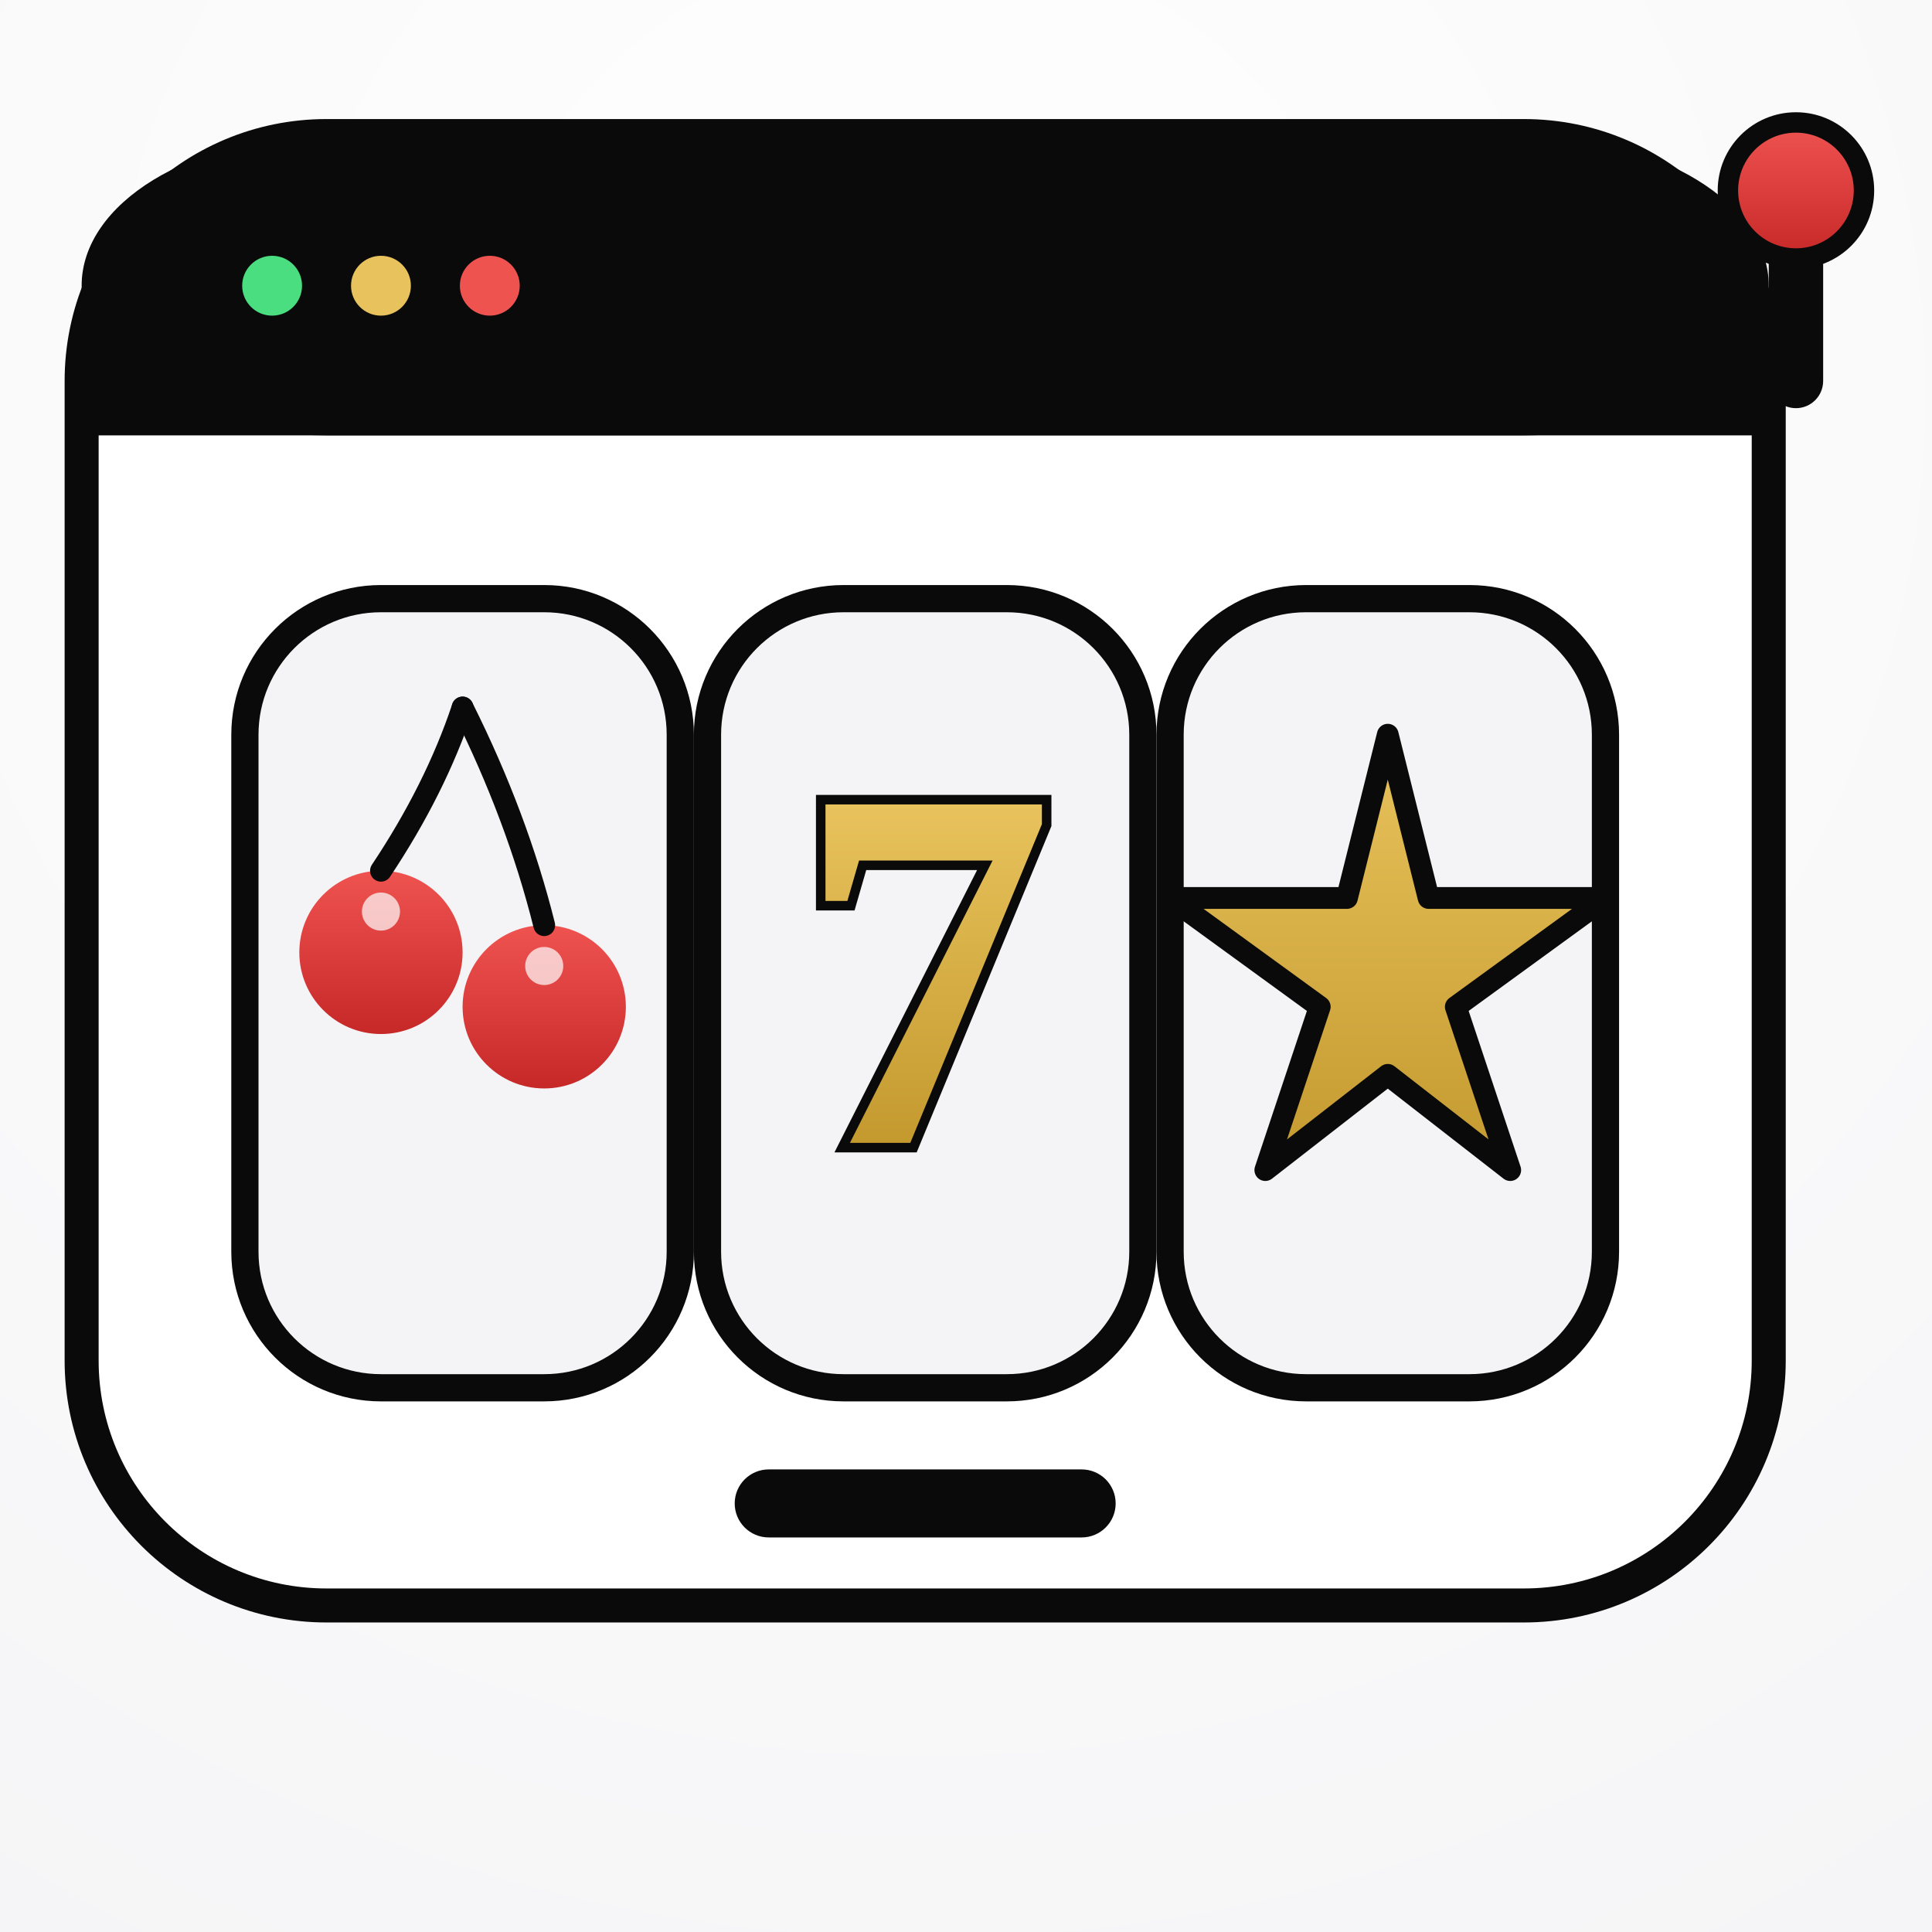
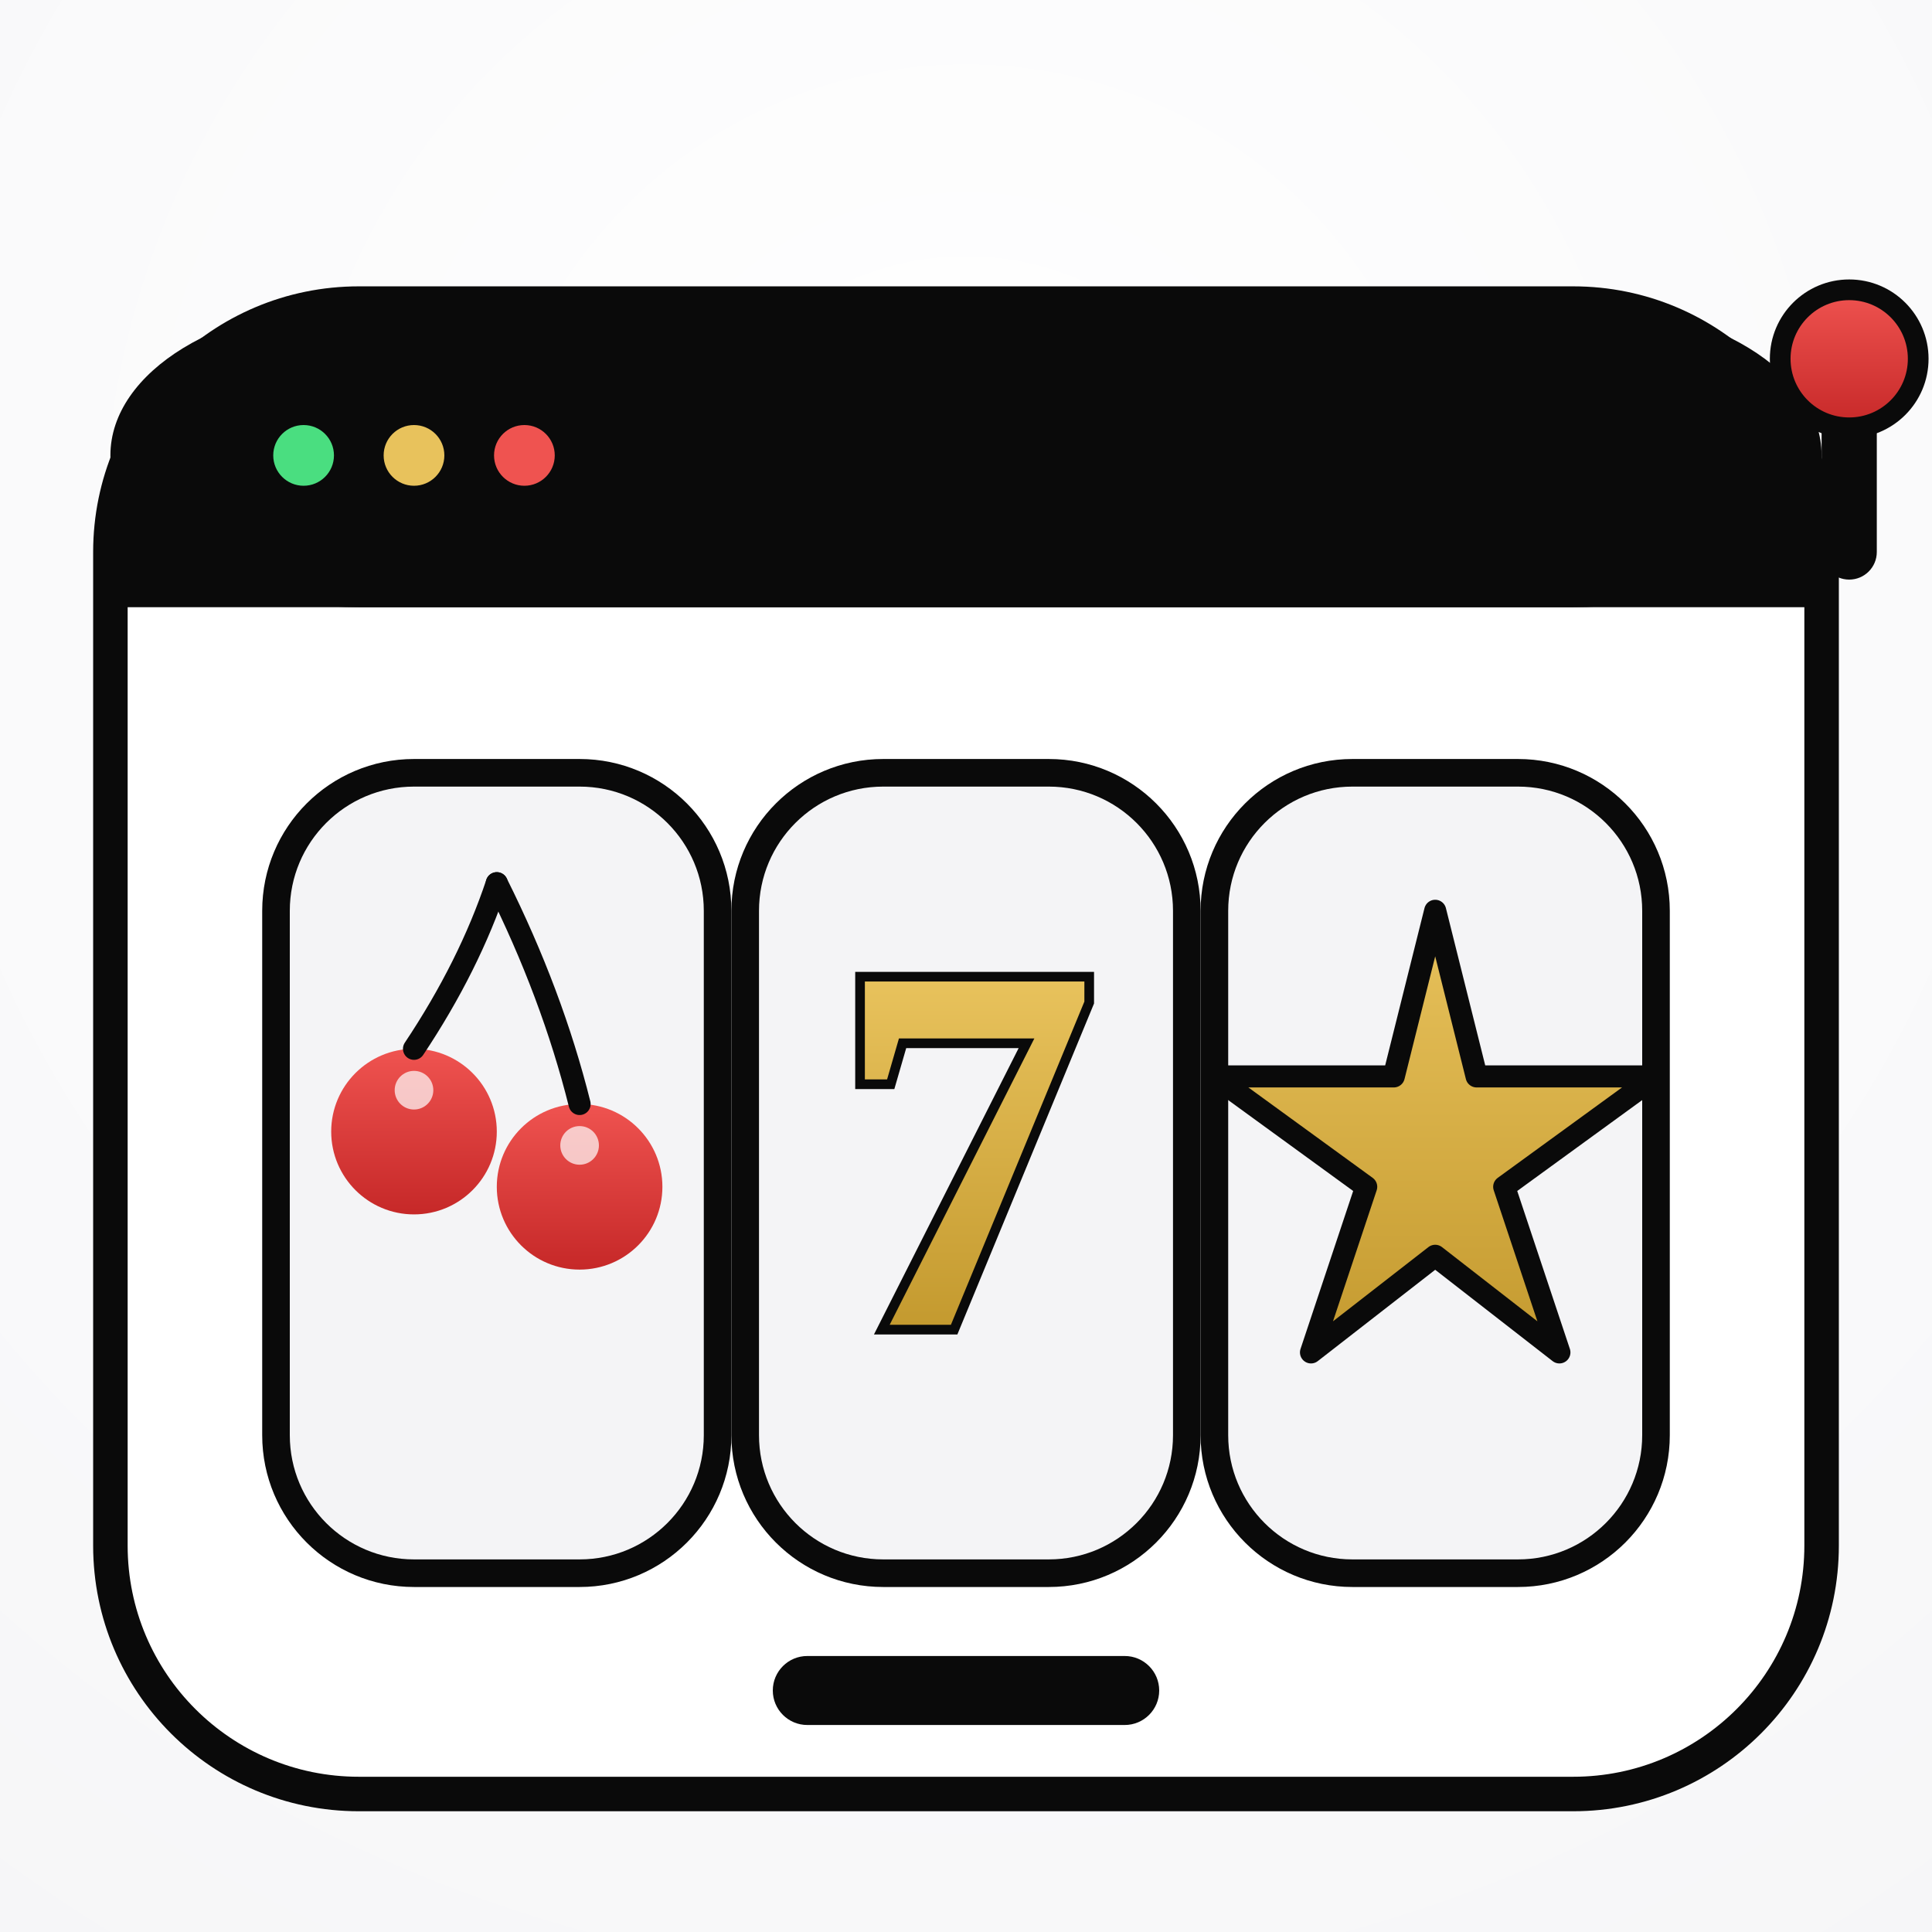
- <svg xmlns="http://www.w3.org/2000/svg" viewBox="32 42 142 142" width="200" height="200">
+ <svg xmlns="http://www.w3.org/2000/svg" viewBox="30 30 140 140" width="200" height="200">
  <defs>
    <radialGradient id="bg" cx="50%" cy="35%" r="75%">
      <stop offset="0%" stop-color="#ffffff" />
      <stop offset="100%" stop-color="#f4f4f6" />
    </radialGradient>
    <linearGradient id="gold" x1="0" y1="0" x2="0" y2="1">
      <stop offset="0%" stop-color="#e8c25c" />
      <stop offset="100%" stop-color="#c49a2f" />
    </linearGradient>
    <linearGradient id="red" x1="0" y1="0" x2="0" y2="1">
      <stop offset="0%" stop-color="#ef5350" />
      <stop offset="100%" stop-color="#c62828" />
    </linearGradient>
  </defs>
  <rect width="200" height="200" rx="36" fill="url(#bg)" />
  <rect x="0.5" y="0.5" width="199" height="199" rx="35.5" fill="none" stroke="#e5e5e7" stroke-width="1" />
  <rect x="38" y="52" width="124" height="108" rx="18" fill="#ffffff" stroke="#0a0a0a" stroke-width="2.5" />
  <rect x="38" y="52" width="124" height="22" rx="18" fill="#0a0a0a" />
  <rect x="38" y="66" width="124" height="8" fill="#0a0a0a" />
  <circle cx="52" cy="63" r="2.2" fill="#4ade80" />
  <circle cx="60" cy="63" r="2.2" fill="#e8c25c" />
  <circle cx="68" cy="63" r="2.2" fill="#ef5350" />
  <rect x="162" y="58" width="4" height="14" rx="2" fill="#0a0a0a" />
  <circle cx="164" cy="56" r="5" fill="url(#red)" stroke="#0a0a0a" stroke-width="1.5" />
  <rect x="50" y="86" width="32" height="58" rx="10" fill="#f4f4f6" stroke="#0a0a0a" stroke-width="2" />
  <rect x="84" y="86" width="32" height="58" rx="10" fill="#f4f4f6" stroke="#0a0a0a" stroke-width="2" />
  <rect x="118" y="86" width="32" height="58" rx="10" fill="#f4f4f6" stroke="#0a0a0a" stroke-width="2" />
  <circle cx="60" cy="112" r="6" fill="url(#red)" />
  <circle cx="72" cy="116" r="6" fill="url(#red)" />
  <path d="M60 106 Q64 100 66 94" stroke="#0a0a0a" stroke-width="1.6" fill="none" stroke-linecap="round" />
  <path d="M72 110 Q70 102 66 94" stroke="#0a0a0a" stroke-width="1.6" fill="none" stroke-linecap="round" />
  <circle cx="60" cy="109" r="1.4" fill="#ffffff" opacity="0.7" />
  <circle cx="72" cy="113" r="1.4" fill="#ffffff" opacity="0.7" />
  <text x="100" y="126" text-anchor="middle" font-family="Georgia, 'Times New Roman', serif" font-size="38" font-weight="900" fill="url(#gold)" stroke="#0a0a0a" stroke-width="1.4" paint-order="stroke">7</text>
  <path d="M134 96 L137 108 L150 108 L139 116 L143 128 L134 121 L125 128 L129 116 L118 108 L131 108 Z" fill="url(#gold)" stroke="#0a0a0a" stroke-width="1.6" stroke-linejoin="round" />
  <rect x="86" y="150" width="28" height="5" rx="2.5" fill="#0a0a0a" />
</svg>
